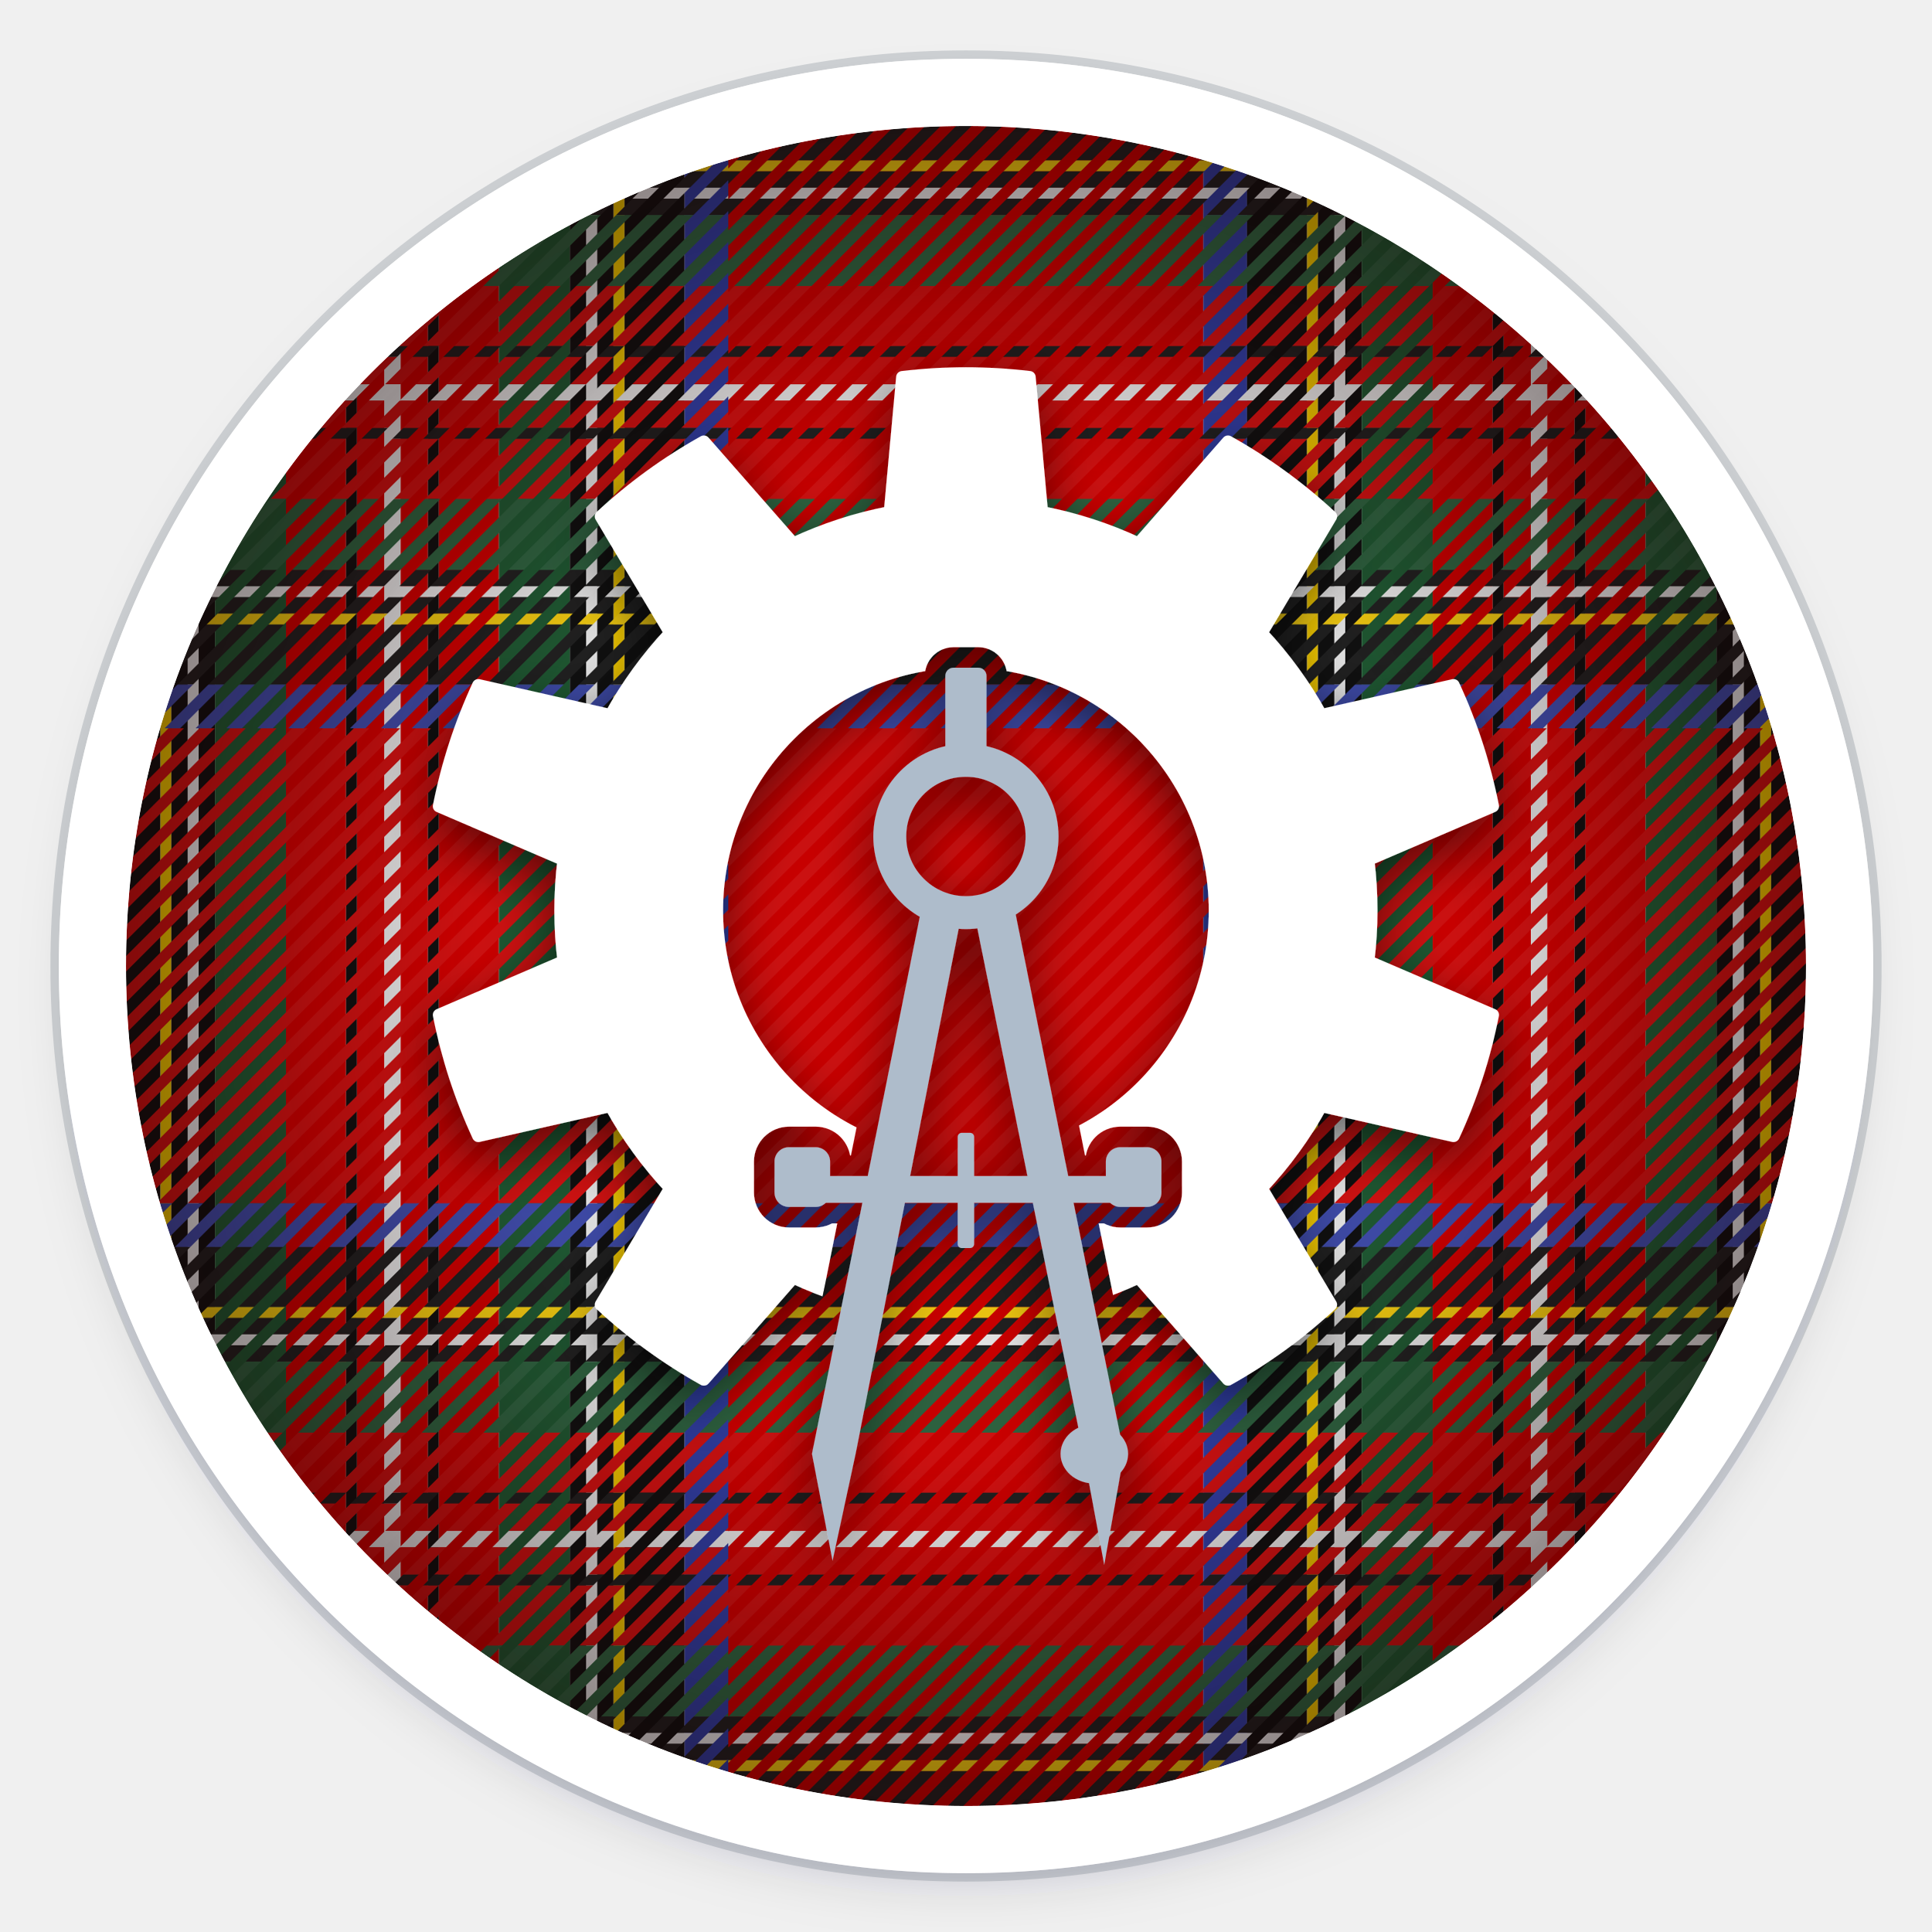
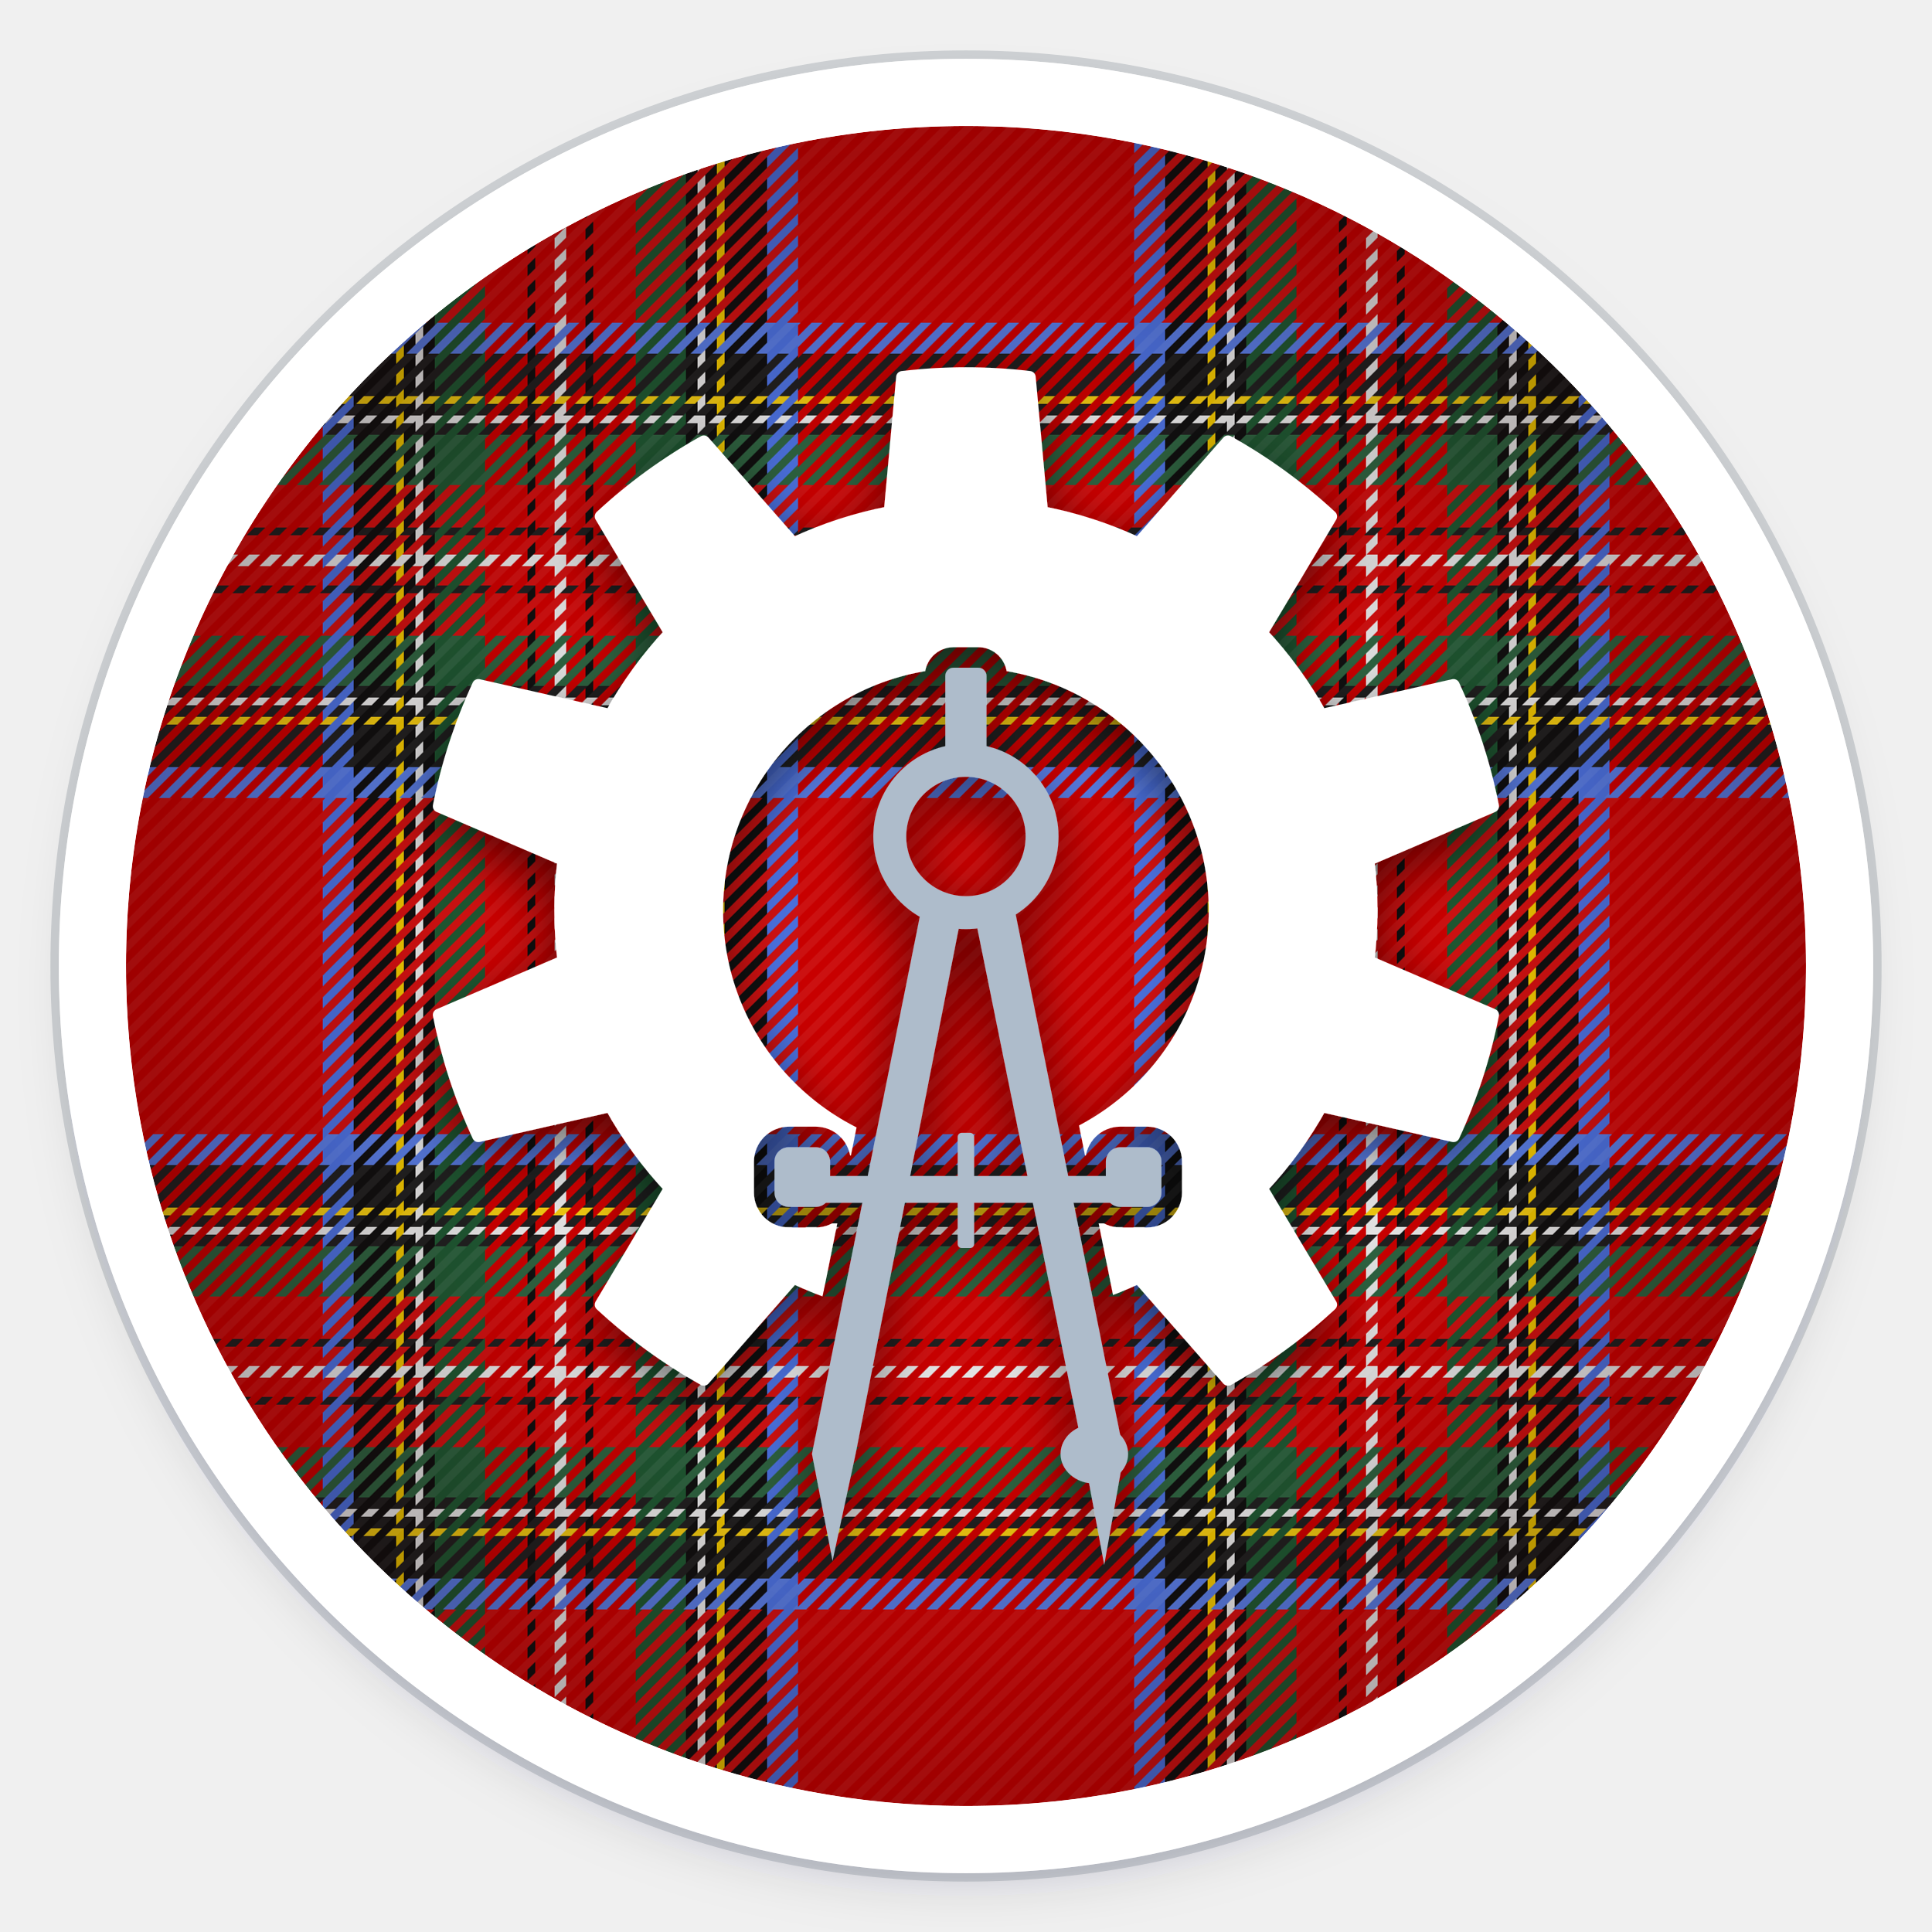
<svg xmlns="http://www.w3.org/2000/svg" viewBox="0 0 460 460" width="460" height="460">
  <defs>
-     <pattern id="bd-tt-m" patternUnits="userSpaceOnUse" width="210" height="210" patternTransform="translate(173.4 173.4) scale(1.3)">
+     <pattern id="bd-tt-m" patternUnits="userSpaceOnUse" width="210" height="210" patternTransform="translate(190.0 190.0) scale(0.92)">
      <defs>
        <pattern id="bd-twill" width="4" height="4" patternUnits="userSpaceOnUse" patternTransform="rotate(45)">
          <rect width="2" height="4" fill="#fff" />
        </pattern>
        <mask id="bd-weft">
          <rect width="210" height="210" fill="url(#bd-twill)" />
        </mask>
      </defs>
      <g>
        <rect x="0" width="87" height="210" fill="#C80000" />
-         <rect x="87" width="8" height="210" fill="#2F3C9E" />
+         <rect x="87" width="8" height="210" fill="#4A6FDB" />
        <rect x="95" width="11" height="210" fill="#101010" />
        <rect x="106" width="2" height="210" fill="#E8C000" />
        <rect x="108" width="3" height="210" fill="#101010" />
        <rect x="111" width="2" height="210" fill="#E0E0E0" />
        <rect x="113" width="3" height="210" fill="#101010" />
        <rect x="116" width="13" height="210" fill="#1E5631" />
        <rect x="129" width="11" height="210" fill="#C80000" />
        <rect x="140" width="2" height="210" fill="#101010" />
        <rect x="142" width="5" height="210" fill="#C80000" />
        <rect x="147" width="3" height="210" fill="#E0E0E0" />
        <rect x="150" width="5" height="210" fill="#C80000" />
        <rect x="155" width="2" height="210" fill="#101010" />
        <rect x="157" width="11" height="210" fill="#C80000" />
        <rect x="168" width="13" height="210" fill="#1E5631" />
        <rect x="181" width="3" height="210" fill="#101010" />
        <rect x="184" width="2" height="210" fill="#E0E0E0" />
        <rect x="186" width="3" height="210" fill="#101010" />
        <rect x="189" width="2" height="210" fill="#E8C000" />
        <rect x="191" width="11" height="210" fill="#101010" />
-         <rect x="202" width="8" height="210" fill="#2F3C9E" />
+         <rect x="202" width="8" height="210" fill="#4A6FDB" />
      </g>
      <g mask="url(#bd-weft)" opacity="1">
        <g style="filter:none">
          <rect y="0" height="87" width="210" fill="#C80000" />
-           <rect y="87" height="8" width="210" fill="#2F3C9E" />
+           <rect y="87" height="8" width="210" fill="#4A6FDB" />
          <rect y="95" height="11" width="210" fill="#101010" />
          <rect y="106" height="2" width="210" fill="#E8C000" />
          <rect y="108" height="3" width="210" fill="#101010" />
          <rect y="111" height="2" width="210" fill="#E0E0E0" />
          <rect y="113" height="3" width="210" fill="#101010" />
          <rect y="116" height="13" width="210" fill="#1E5631" />
          <rect y="129" height="11" width="210" fill="#C80000" />
          <rect y="140" height="2" width="210" fill="#101010" />
          <rect y="142" height="5" width="210" fill="#C80000" />
          <rect y="147" height="3" width="210" fill="#E0E0E0" />
          <rect y="150" height="5" width="210" fill="#C80000" />
          <rect y="155" height="2" width="210" fill="#101010" />
          <rect y="157" height="11" width="210" fill="#C80000" />
          <rect y="168" height="13" width="210" fill="#1E5631" />
          <rect y="181" height="3" width="210" fill="#101010" />
          <rect y="184" height="2" width="210" fill="#E0E0E0" />
          <rect y="186" height="3" width="210" fill="#101010" />
          <rect y="189" height="2" width="210" fill="#E8C000" />
          <rect y="191" height="11" width="210" fill="#101010" />
-           <rect y="202" height="8" width="210" fill="#2F3C9E" />
+           <rect y="202" height="8" width="210" fill="#4A6FDB" />
        </g>
      </g>
      <rect width="210" height="210" fill="url(#bd-twill)" opacity=".07" />
    </pattern>
    <radialGradient id="bd-vig-m">
      <stop offset="58%" stop-color="#140000" stop-opacity="0" />
-       <stop offset="100%" stop-color="#140000" stop-opacity=".4" />
+       <stop offset="100%" stop-color="#140000" stop-opacity=".24" />
    </radialGradient>
    <filter id="bd-sh-m" x="-25%" y="-25%" width="150%" height="150%">
      <feGaussianBlur in="SourceAlpha" stdDeviation="7" />
      <feOffset dy="5" result="b" />
      <feFlood flood-color="#000" flood-opacity=".55" />
      <feComposite in2="b" operator="in" />
      <feMerge>
        <feMergeNode />
        <feMergeNode in="SourceGraphic" />
      </feMerge>
    </filter>
    <filter id="bd-out-m" x="-20%" y="-20%" width="140%" height="140%">
      <feGaussianBlur in="SourceAlpha" stdDeviation="8" />
      <feOffset dy="6" result="b" />
      <feFlood flood-color="#0E2338" flood-opacity=".28" />
      <feComposite in2="b" operator="in" />
      <feMerge>
        <feMergeNode />
        <feMergeNode in="SourceGraphic" />
      </feMerge>
    </filter>
  </defs>
  <g filter="url(#bd-out-m)">
    <circle cx="230" cy="230" r="208.0" fill="#fff" />
  </g>
  <circle cx="230" cy="230" r="217" fill="none" stroke="#0E2338" stroke-opacity=".16" stroke-width="2" />
  <circle cx="230" cy="230" r="200" fill="url(#bd-tt-m)" />
  <circle cx="230" cy="230" r="200" fill="url(#bd-vig-m)" />
  <circle cx="230" cy="230" r="208.0" fill="none" stroke="#fff" stroke-width="16" />
  <g filter="url(#bd-sh-m)" transform="translate(101.6 89.4) scale(.98)">
    <defs>
      <mask id="ko-mr" maskUnits="userSpaceOnUse" x="-20" y="-20" width="320" height="340">
        <rect x="-20" y="-20" width="320" height="340" fill="#fff" />
        <g fill="#000" stroke="#000" stroke-width="10" stroke-linejoin="round">
          <rect x="126" y="71" width="10" height="24" rx="2" />
          <circle cx="131" cy="112" r="18.5" fill="none" stroke="#000" stroke-width="8" />
          <path d="M120.5 128H130.5L104.2 262 98.6 288 93.6 262Z" />
          <path d="M132.5 128H142.5L169.4 262 164.6 289 159.6 262Z" />
          <ellipse cx="162.2" cy="262" rx="8.2" ry="7.2" />
          <rect x="88" y="194.5" width="87" height="6.5" rx="1" />
          <rect x="84.5" y="187.5" width="13.5" height="14.5" rx="3.5" />
          <rect x="165" y="187.5" width="13.5" height="14.5" rx="3.5" />
          <rect x="129" y="184" width="4" height="28" rx="1" />
          <path d="M118 150H145L178 300H84Z" />
        </g>
      </mask>
    </defs>
    <path mask="url(#ko-mr)" fill="#FFFFFF" stroke="#FFFFFF" stroke-width="3" stroke-linejoin="round" fill-rule="evenodd" d="M149.46 33.24L146.45 0.42A130.5 130.5 0 0 0 115.55 0.42L112.54 33.24A98.5 98.5 0 0 0 89.06 40.87L89.06 40.87L67.33 16.08A130.5 130.5 0 0 0 42.33 34.25L59.20 62.57A98.5 98.5 0 0 0 44.68 82.55L44.68 82.55L12.54 75.26A130.5 130.5 0 0 0 2.99 104.65L33.28 117.65A98.5 98.5 0 0 0 33.28 142.35L33.28 142.35L2.99 155.35A130.5 130.5 0 0 0 12.54 184.74L44.68 177.45A98.5 98.5 0 0 0 59.20 197.43L59.20 197.43L42.33 225.75A130.5 130.5 0 0 0 67.33 243.92L89.06 219.13A98.5 98.5 0 0 0 112.54 226.76L112.54 226.76L115.55 259.58A130.5 130.5 0 0 0 146.45 259.58L149.46 226.76A98.5 98.5 0 0 0 172.94 219.13L172.94 219.13L194.67 243.92A130.5 130.5 0 0 0 219.67 225.75L202.80 197.43A98.5 98.5 0 0 0 217.32 177.45L217.32 177.45L249.46 184.74A130.5 130.5 0 0 0 259.01 155.35L228.72 142.35A98.5 98.5 0 0 0 228.72 117.65L228.72 117.65L259.01 104.65A130.5 130.5 0 0 0 249.46 75.26L217.32 82.55A98.5 98.5 0 0 0 202.80 62.57L202.80 62.57L219.67 34.25A130.5 130.5 0 0 0 194.67 16.08L172.94 40.87A98.5 98.5 0 0 0 149.46 33.24ZM191.50 130.00A60.5 60.5 0 1 0 70.50 130.00A60.5 60.5 0 1 0 191.50 130.00Z" />
    <g fill="#AEBCCB">
      <rect x="126" y="71" width="10" height="24" rx="2" />
      <circle cx="131" cy="112" r="18.5" fill="none" stroke="#AEBCCB" stroke-width="8" />
      <path d="M120.5 128H130.5L104.2 262 98.6 288 93.6 262Z" />
      <path d="M132.5 128H142.5L169.4 262 164.6 289 159.6 262Z" />
      <ellipse cx="162.2" cy="262" rx="8.2" ry="7.2" />
      <rect x="88" y="194.5" width="87" height="6.5" rx="1" />
      <rect x="84.5" y="187.5" width="13.5" height="14.5" rx="3.5" />
      <rect x="165" y="187.5" width="13.5" height="14.5" rx="3.5" />
      <rect x="129" y="184" width="4" height="28" rx="1" />
    </g>
  </g>
</svg>
